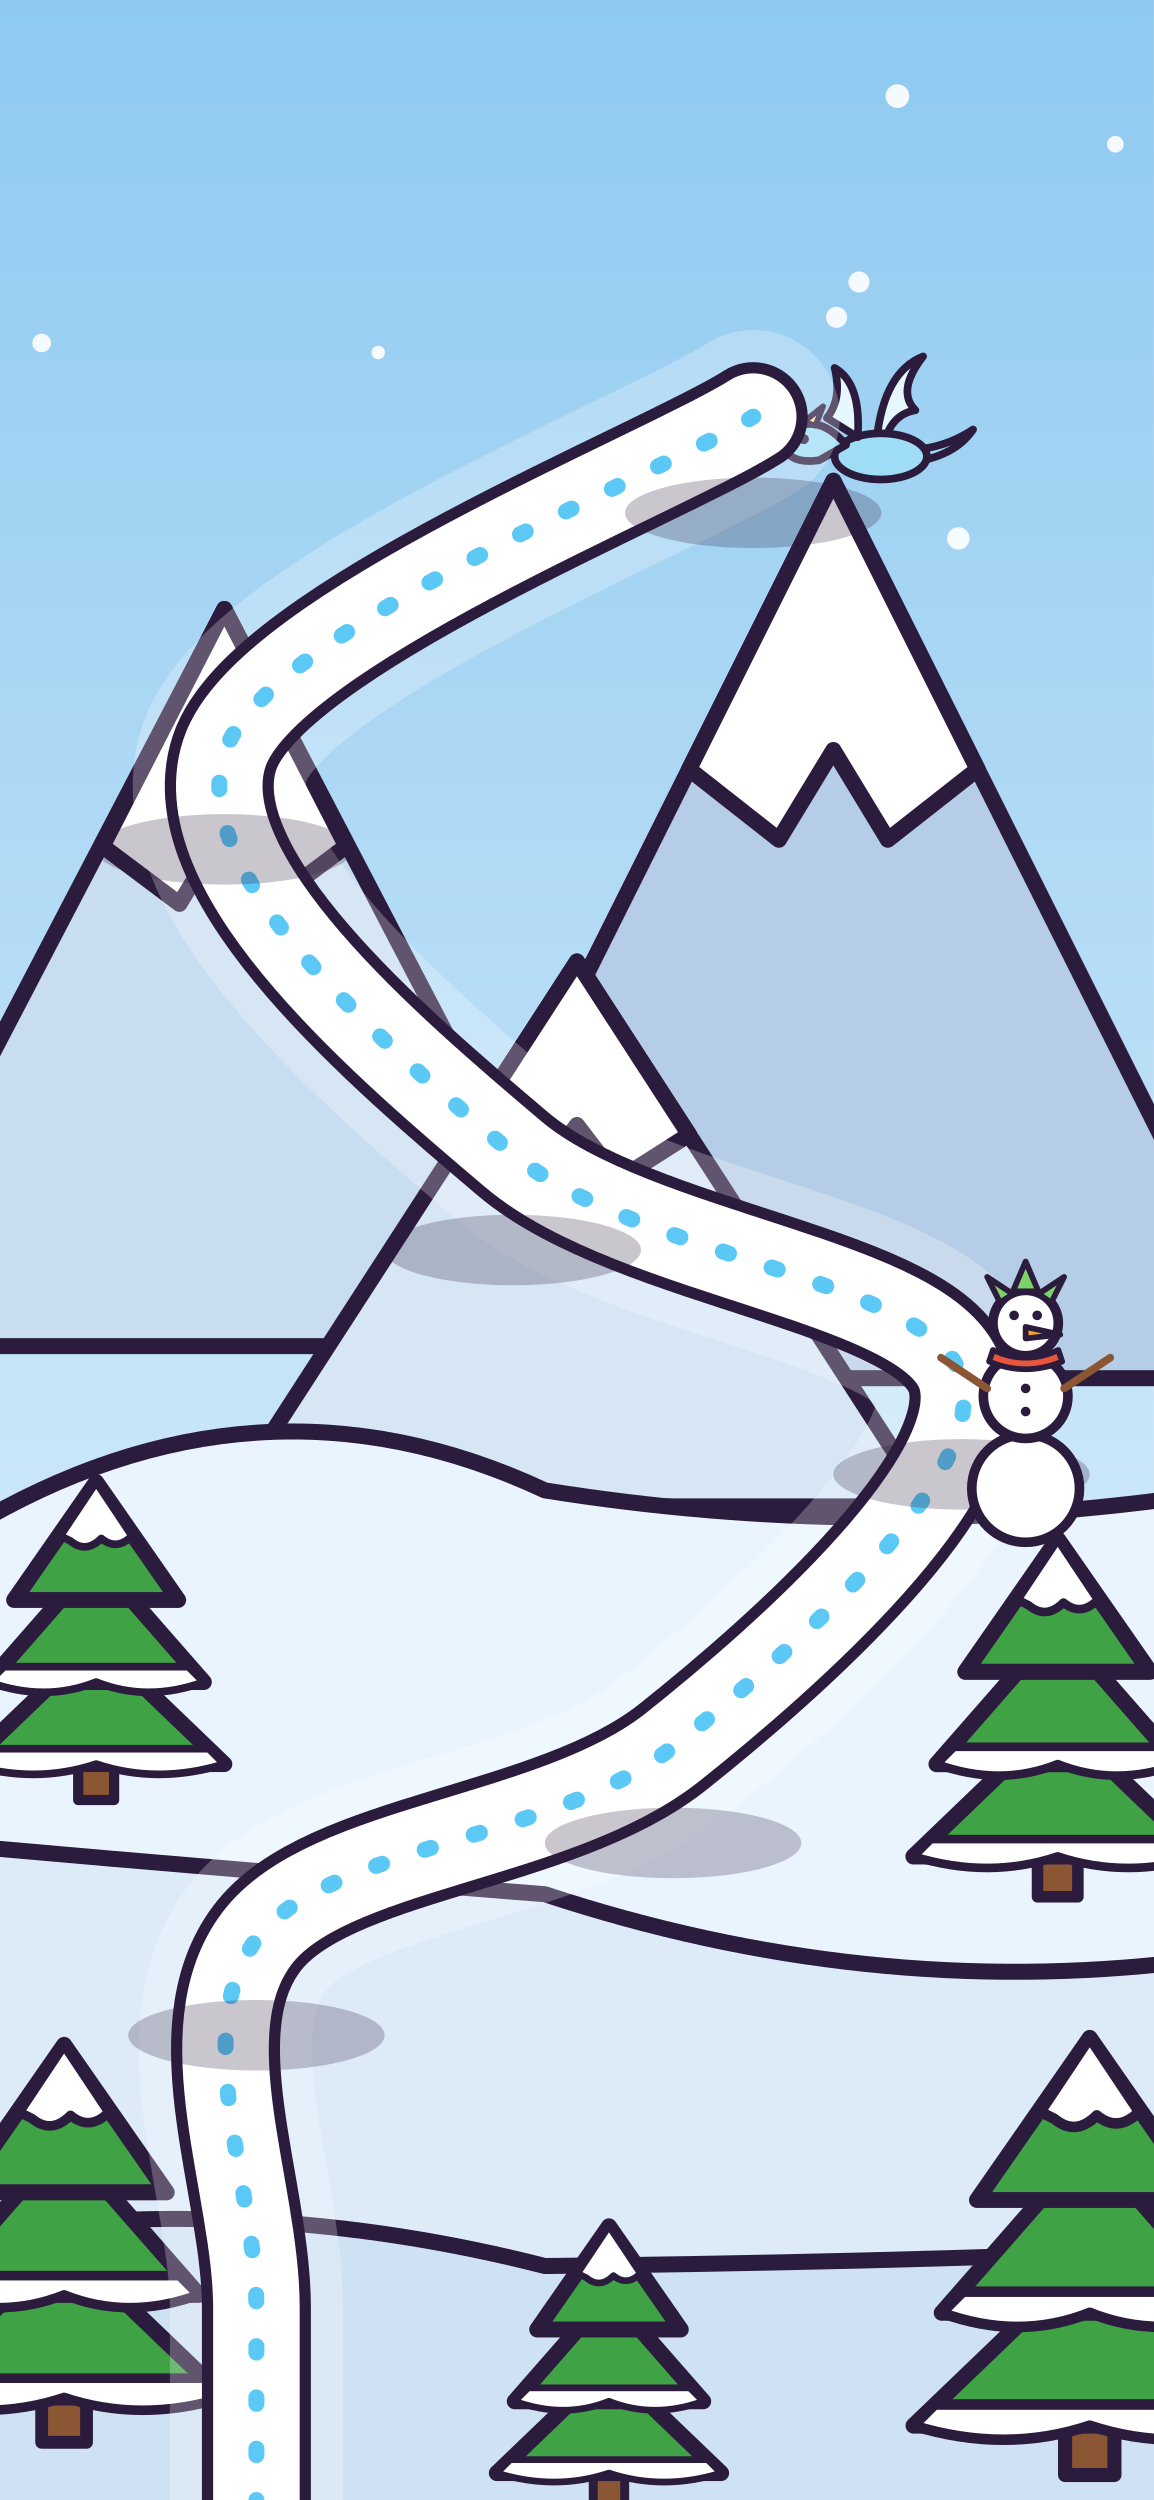
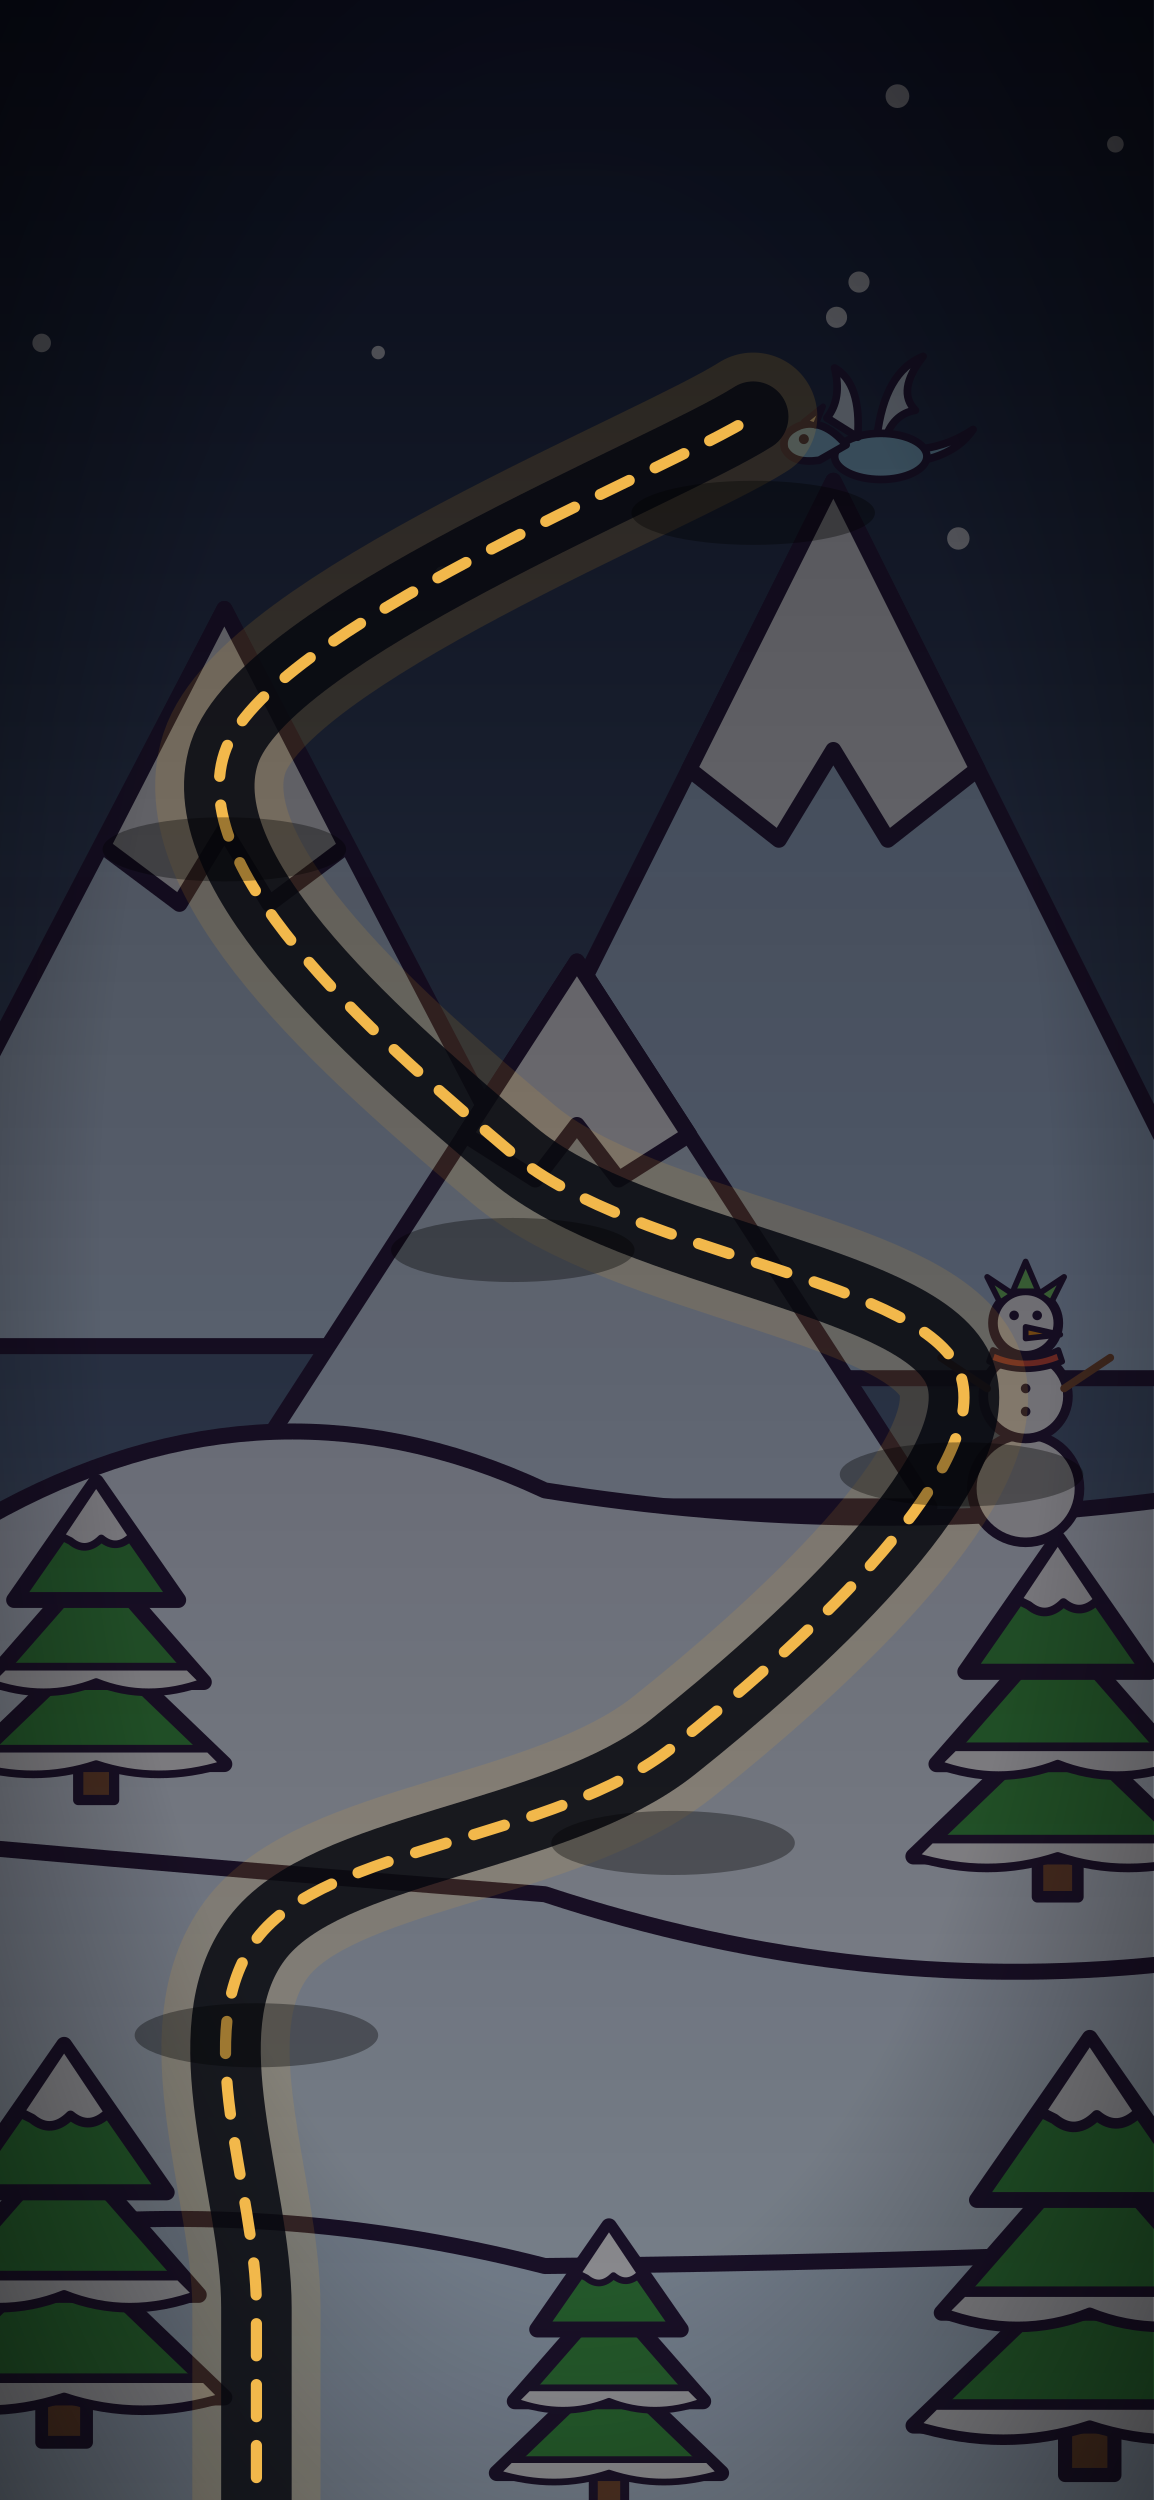
<svg xmlns="http://www.w3.org/2000/svg" viewBox="0 0 360 780" width="360" height="780">
  <defs>
    <linearGradient id="sky" x1="0" y1="0" x2="0" y2="1">
-       <stop offset="0" stop-color="#8EC9F0" />
-       <stop offset="1" stop-color="#F2FAFF" />
+       <stop offset="0" stop-color="#14203A" />
+       <stop offset="1" stop-color="#8AA8C8" />
    </linearGradient>
    <g id="cloud">
      <circle cx="0" cy="0" r="16" />
      <circle cx="18" cy="-8" r="20" />
      <circle cx="38" cy="0" r="15" />
      <rect x="0" y="0" width="38" height="14" rx="7" />
    </g>
    <g id="bush">
      <circle cx="0" cy="0" r="18" />
      <circle cx="22" cy="-8" r="22" />
      <circle cx="46" cy="2" r="17" />
      <rect x="0" y="0" width="46" height="18" />
    </g>
  </defs>
  <rect width="360" height="780" fill="url(#sky)" />
  <g stroke="#2B1B3D" stroke-width="5" stroke-linejoin="round" stroke-linecap="round">
    <circle cx="138" cy="179" r="2.3" fill="#FFFFFF" stroke="none" opacity="0.9" />
    <circle cx="325" cy="441" r="3.4" fill="#FFFFFF" stroke="none" opacity="0.9" />
    <circle cx="199" cy="295" r="3.5" fill="#FFFFFF" stroke="none" opacity="0.9" />
    <circle cx="207" cy="595" r="3.3" fill="#FFFFFF" stroke="none" opacity="0.9" />
    <circle cx="299" cy="337" r="2.3" fill="#FFFFFF" stroke="none" opacity="0.9" />
    <circle cx="57" cy="551" r="2.3" fill="#FFFFFF" stroke="none" opacity="0.9" />
    <circle cx="234" cy="474" r="2.1" fill="#FFFFFF" stroke="none" opacity="0.9" />
    <circle cx="280" cy="30" r="3.7" fill="#FFFFFF" stroke="none" opacity="0.9" />
    <circle cx="299" cy="168" r="3.5" fill="#FFFFFF" stroke="none" opacity="0.9" />
    <circle cx="261" cy="99" r="3.3" fill="#FFFFFF" stroke="none" opacity="0.9" />
    <circle cx="48" cy="694" r="3.4" fill="#FFFFFF" stroke="none" opacity="0.9" />
    <circle cx="348" cy="45" r="2.6" fill="#FFFFFF" stroke="none" opacity="0.9" />
    <circle cx="222" cy="464" r="2.4" fill="#FFFFFF" stroke="none" opacity="0.9" />
    <circle cx="316" cy="644" r="2.6" fill="#FFFFFF" stroke="none" opacity="0.9" />
    <circle cx="56" cy="509" r="2.8" fill="#FFFFFF" stroke="none" opacity="0.9" />
    <circle cx="237" cy="377" r="2.8" fill="#FFFFFF" stroke="none" opacity="0.9" />
    <circle cx="13" cy="107" r="2.9" fill="#FFFFFF" stroke="none" opacity="0.9" />
    <circle cx="260" cy="326" r="3.5" fill="#FFFFFF" stroke="none" opacity="0.9" />
    <circle cx="194" cy="670" r="3.3" fill="#FFFFFF" stroke="none" opacity="0.9" />
    <circle cx="118" cy="110" r="2.1" fill="#FFFFFF" stroke="none" opacity="0.9" />
    <circle cx="19" cy="656" r="3.7" fill="#FFFFFF" stroke="none" opacity="0.9" />
    <circle cx="268" cy="88" r="3.3" fill="#FFFFFF" stroke="none" opacity="0.9" />
    <circle cx="50" cy="676" r="3.3" fill="#FFFFFF" stroke="none" opacity="0.9" />
    <circle cx="267" cy="465" r="2.8" fill="#FFFFFF" stroke="none" opacity="0.9" />
    <circle cx="302" cy="731" r="2.5" fill="#FFFFFF" stroke="none" opacity="0.9" />
    <circle cx="158" cy="559" r="3.4" fill="#FFFFFF" stroke="none" opacity="0.9" />
    <g transform="translate(270 140) scale(-0.6 0.6)">
      <path d="M-30 6 Q-48 2 -56 -10 Q-44 -2 -30 0" fill="#9FDCF5" stroke-width="4" />
      <path d="M-6 -6 Q-10 -40 -30 -48 Q-16 -30 -26 -20 Q-14 -18 -10 -4 Z" fill="#E6F7FF" stroke-width="4" />
      <ellipse cx="-8" cy="4" rx="24" ry="12" fill="#9FDCF5" stroke-width="4" />
      <path d="M10 -2 Q22 -16 34 -12 Q44 -8 42 0 Q38 8 24 6 Z" fill="#9FDCF5" stroke-width="4" />
      <path d="M26 -12 L22 -22 L32 -14 Z" fill="#FFE0A8" stroke-width="3" />
      <circle cx="32" cy="-5" r="2.6" fill="#2B1B3D" stroke="none" />
      <path d="M4 -6 Q2 -34 16 -42 Q12 -26 20 -16 Z" fill="#E6F7FF" stroke-width="4" />
    </g>
    <path d="M-50.0 420 L70 190 L190.0 420 Z" fill="#C9DDF0" />
    <path d="M32 264 L70 190 L108 264 L84 282 L70 259 L56 282 Z" fill="#FFFFFF" />
    <path d="M120.0 430 L260 150 L400.0 430 Z" fill="#B5CDE6" />
    <path d="M215 240 L260 150 L305 240 L277 262 L260 234 L243 262 Z" fill="#FFFFFF" />
    <path d="M70.0 470 L180 300 L290.0 470 Z" fill="#D6E6F5" />
    <path d="M145 354 L180 300 L215 354 L193 368 L180 351 L167 368 Z" fill="#FFFFFF" />
    <path d="M-10 477 Q80 423 170 465 Q270 481 370 467 L370 790 L-10 790 Z" fill="#EAF4FF" />
    <path d="M-10 576 Q80 584 170 591 Q270 624 370 612 L370 790 L-10 790 Z" fill="#DDEBF8" />
    <path d="M-10 697 Q80 684 170 707 Q270 706 370 702 L370 790 L-10 790 Z" fill="#CFE2F4" />
    <g transform="translate(30 560) scale(0.8)" stroke-width="6.2">
      <rect x="-7" y="-22" width="14" height="24" fill="#8A5634" stroke-width="4" />
      <path d="M0 -60 L50 -12 L-50 -12 Z" fill="#3FA244" />
      <path d="M0 -92 L42 -44 L-42 -44 Z" fill="#3FA244" />
      <path d="M0 -122 L32 -76 L-32 -76 Z" fill="#3FA244" />
      <path d="M0 -122 L14 -101 Q8 -95 2 -100 Q-4 -94 -10 -99 L-14 -101 Z" fill="#FFFFFF" stroke-width="3" />
      <path d="M-42 -44 Q-20 -36 0 -44 Q20 -36 42 -44 L36 -50 L-36 -50 Z" fill="#FFFFFF" stroke-width="3" />
      <path d="M-50 -12 Q-24 -4 0 -12 Q24 -4 50 -12 L44 -18 L-44 -18 Z" fill="#FFFFFF" stroke-width="3" />
    </g>
    <g transform="translate(330 590) scale(0.9)" stroke-width="5.6">
      <rect x="-7" y="-22" width="14" height="24" fill="#8A5634" stroke-width="4" />
      <path d="M0 -60 L50 -12 L-50 -12 Z" fill="#3FA244" />
      <path d="M0 -92 L42 -44 L-42 -44 Z" fill="#3FA244" />
      <path d="M0 -122 L32 -76 L-32 -76 Z" fill="#3FA244" />
      <path d="M0 -122 L14 -101 Q8 -95 2 -100 Q-4 -94 -10 -99 L-14 -101 Z" fill="#FFFFFF" stroke-width="3" />
      <path d="M-42 -44 Q-20 -36 0 -44 Q20 -36 42 -44 L36 -50 L-36 -50 Z" fill="#FFFFFF" stroke-width="3" />
      <path d="M-50 -12 Q-24 -4 0 -12 Q24 -4 50 -12 L44 -18 L-44 -18 Z" fill="#FFFFFF" stroke-width="3" />
    </g>
    <g transform="translate(20 760) scale(1.0)" stroke-width="5.0">
      <rect x="-7" y="-22" width="14" height="24" fill="#8A5634" stroke-width="4" />
      <path d="M0 -60 L50 -12 L-50 -12 Z" fill="#3FA244" />
      <path d="M0 -92 L42 -44 L-42 -44 Z" fill="#3FA244" />
      <path d="M0 -122 L32 -76 L-32 -76 Z" fill="#3FA244" />
      <path d="M0 -122 L14 -101 Q8 -95 2 -100 Q-4 -94 -10 -99 L-14 -101 Z" fill="#FFFFFF" stroke-width="3" />
      <path d="M-42 -44 Q-20 -36 0 -44 Q20 -36 42 -44 L36 -50 L-36 -50 Z" fill="#FFFFFF" stroke-width="3" />
      <path d="M-50 -12 Q-24 -4 0 -12 Q24 -4 50 -12 L44 -18 L-44 -18 Z" fill="#FFFFFF" stroke-width="3" />
    </g>
    <g transform="translate(340 770) scale(1.1)" stroke-width="4.5">
      <rect x="-7" y="-22" width="14" height="24" fill="#8A5634" stroke-width="4" />
      <path d="M0 -60 L50 -12 L-50 -12 Z" fill="#3FA244" />
      <path d="M0 -92 L42 -44 L-42 -44 Z" fill="#3FA244" />
      <path d="M0 -122 L32 -76 L-32 -76 Z" fill="#3FA244" />
      <path d="M0 -122 L14 -101 Q8 -95 2 -100 Q-4 -94 -10 -99 L-14 -101 Z" fill="#FFFFFF" stroke-width="3" />
      <path d="M-42 -44 Q-20 -36 0 -44 Q20 -36 42 -44 L36 -50 L-36 -50 Z" fill="#FFFFFF" stroke-width="3" />
      <path d="M-50 -12 Q-24 -4 0 -12 Q24 -4 50 -12 L44 -18 L-44 -18 Z" fill="#FFFFFF" stroke-width="3" />
    </g>
    <g transform="translate(190 780) scale(0.7)" stroke-width="7.1">
      <rect x="-7" y="-22" width="14" height="24" fill="#8A5634" stroke-width="4" />
      <path d="M0 -60 L50 -12 L-50 -12 Z" fill="#3FA244" />
      <path d="M0 -92 L42 -44 L-42 -44 Z" fill="#3FA244" />
      <path d="M0 -122 L32 -76 L-32 -76 Z" fill="#3FA244" />
      <path d="M0 -122 L14 -101 Q8 -95 2 -100 Q-4 -94 -10 -99 L-14 -101 Z" fill="#FFFFFF" stroke-width="3" />
      <path d="M-42 -44 Q-20 -36 0 -44 Q20 -36 42 -44 L36 -50 L-36 -50 Z" fill="#FFFFFF" stroke-width="3" />
      <path d="M-50 -12 Q-24 -4 0 -12 Q24 -4 50 -12 L44 -18 L-44 -18 Z" fill="#FFFFFF" stroke-width="3" />
    </g>
-     <path d="M80 830 C80.0 811.7 80.0 757.5 80 720 C80.0 682.5 58.3 634.2 80 605 C101.7 575.8 173.3 574.2 210 545 C246.7 515.8 308.3 460.8 300 430 C291.7 399.2 198.3 392.5 160 360 C121.7 327.5 57.5 273.3 70 235 C82.5 196.7 207.5 147.5 235 130" fill="none" stroke="#FFFFFF" stroke-width="54" opacity=".25" />
-     <path d="M80 830 C80.0 811.7 80.0 757.5 80 720 C80.0 682.5 58.3 634.2 80 605 C101.7 575.8 173.3 574.2 210 545 C246.7 515.8 308.3 460.8 300 430 C291.7 399.2 198.3 392.5 160 360 C121.7 327.5 57.5 273.3 70 235 C82.5 196.7 207.5 147.5 235 130" fill="none" stroke="#2B1B3D" stroke-width="34" />
-     <path d="M80 830 C80.0 811.7 80.0 757.5 80 720 C80.0 682.5 58.3 634.2 80 605 C101.7 575.8 173.3 574.2 210 545 C246.7 515.8 308.3 460.8 300 430 C291.7 399.2 198.3 392.5 160 360 C121.7 327.5 57.5 273.3 70 235 C82.5 196.7 207.5 147.5 235 130" fill="none" stroke="#FFFFFF" stroke-width="27" />
-     <path d="M80 830 C80.0 811.7 80.0 757.5 80 720 C80.0 682.5 58.3 634.2 80 605 C101.7 575.8 173.3 574.2 210 545 C246.7 515.8 308.3 460.8 300 430 C291.7 399.2 198.3 392.5 160 360 C121.7 327.5 57.5 273.3 70 235 C82.5 196.7 207.5 147.5 235 130" fill="none" stroke="#5BC8F5" stroke-width="5" stroke-dasharray="2 14" />
-     <ellipse cx="80" cy="635" rx="40" ry="11" fill="#2B1B3D" opacity="0.25" stroke="none" />
-     <ellipse cx="210" cy="575" rx="40" ry="11" fill="#2B1B3D" opacity="0.25" stroke="none" />
-     <ellipse cx="300" cy="460" rx="40" ry="11" fill="#2B1B3D" opacity="0.25" stroke="none" />
-     <ellipse cx="160" cy="390" rx="40" ry="11" fill="#2B1B3D" opacity="0.25" stroke="none" />
-     <ellipse cx="70" cy="265" rx="40" ry="11" fill="#2B1B3D" opacity="0.25" stroke="none" />
-     <ellipse cx="235" cy="160" rx="40" ry="11" fill="#2B1B3D" opacity="0.25" stroke="none" />
    <g transform="translate(320 480) scale(0.6)">
      <circle cx="0" cy="-26" r="28" fill="#FFFFFF" />
      <circle cx="0" cy="-74" r="22" fill="#FFFFFF" />
      <circle cx="0" cy="-112" r="17" fill="#FFFFFF" />
      <circle cx="-6" cy="-116" r="2.5" fill="#2B1B3D" stroke="none" />
      <circle cx="6" cy="-116" r="2.5" fill="#2B1B3D" stroke="none" />
      <path d="M0 -110 L18 -106 L0 -104 Z" fill="#FF9F1C" stroke-width="3" />
      <path d="M-17 -98 Q0 -90 17 -98 L19 -92 Q0 -84 -19 -92 Z" fill="#E8553D" stroke-width="3" />
      <path d="M-6 -130 L0 -144 L6 -130 M-14 -124 L-20 -136 L-8 -128 M14 -124 L20 -136 L8 -128" fill="#7BD36A" stroke-width="3" />
      <circle cx="0" cy="-78" r="2.5" fill="#2B1B3D" stroke="none" />
      <circle cx="0" cy="-66" r="2.5" fill="#2B1B3D" stroke="none" />
      <path d="M-20 -78 L-44 -94 M20 -78 L44 -94" fill="none" stroke="#8A5634" stroke-width="4" />
    </g>
+     <defs>
+       <linearGradient id="dusk" x1="0" y1="0" x2="0" y2="1">
+         <stop offset="0" stop-color="#05040C" stop-opacity=".72" />
+         <stop offset="1" stop-color="#05040C" stop-opacity=".45" />
+       </linearGradient>
+       <radialGradient id="vig" cx=".5" cy=".5" r=".75">
+         <stop offset=".55" stop-color="#000" stop-opacity="0" />
+         <stop offset="1" stop-color="#000" stop-opacity=".6" />
+       </radialGradient>
+     </defs>
+     <rect width="360" height="780" fill="url(#dusk)" stroke="none" />
+     <rect width="360" height="780" fill="url(#vig)" stroke="none" />
+     <path d="M80 830 C80.0 811.7 80.0 757.5 80 720 C80.0 682.5 58.3 634.2 80 605 C101.7 575.8 173.3 574.2 210 545 C246.7 515.8 308.3 460.8 300 430 C291.7 399.2 198.3 392.5 160 360 C121.7 327.5 57.5 273.3 70 235 C82.5 196.7 207.5 147.5 235 130" fill="none" stroke="#FFB020" stroke-width="40" opacity=".12" />
+     <path d="M80 830 C80.0 811.7 80.0 757.5 80 720 C80.0 682.5 58.3 634.2 80 605 C101.7 575.8 173.3 574.2 210 545 C246.7 515.8 308.3 460.8 300 430 C291.7 399.2 198.3 392.5 160 360 C121.7 327.5 57.5 273.3 70 235 C82.5 196.7 207.5 147.5 235 130" fill="none" stroke="#05070F" stroke-width="22" opacity=".85" />
+     <path d="M80 830 C80.0 811.7 80.0 757.5 80 720 C80.0 682.5 58.3 634.2 80 605 C101.7 575.8 173.3 574.2 210 545 C246.7 515.8 308.3 460.8 300 430 C291.7 399.2 198.3 392.5 160 360 C121.7 327.5 57.5 273.3 70 235 C82.5 196.7 207.5 147.5 235 130" fill="none" stroke="#F2B84B" stroke-width="3.5" stroke-dasharray="10 9" />
+     <ellipse cx="80" cy="635" rx="38" ry="10" fill="#000" opacity=".35" stroke="none" />
+     <ellipse cx="210" cy="575" rx="38" ry="10" fill="#000" opacity=".35" stroke="none" />
+     <ellipse cx="300" cy="460" rx="38" ry="10" fill="#000" opacity=".35" stroke="none" />
+     <ellipse cx="160" cy="390" rx="38" ry="10" fill="#000" opacity=".35" stroke="none" />
+     <ellipse cx="70" cy="265" rx="38" ry="10" fill="#000" opacity=".35" stroke="none" />
+     <ellipse cx="235" cy="160" rx="38" ry="10" fill="#000" opacity=".35" stroke="none" />
  </g>
</svg>
